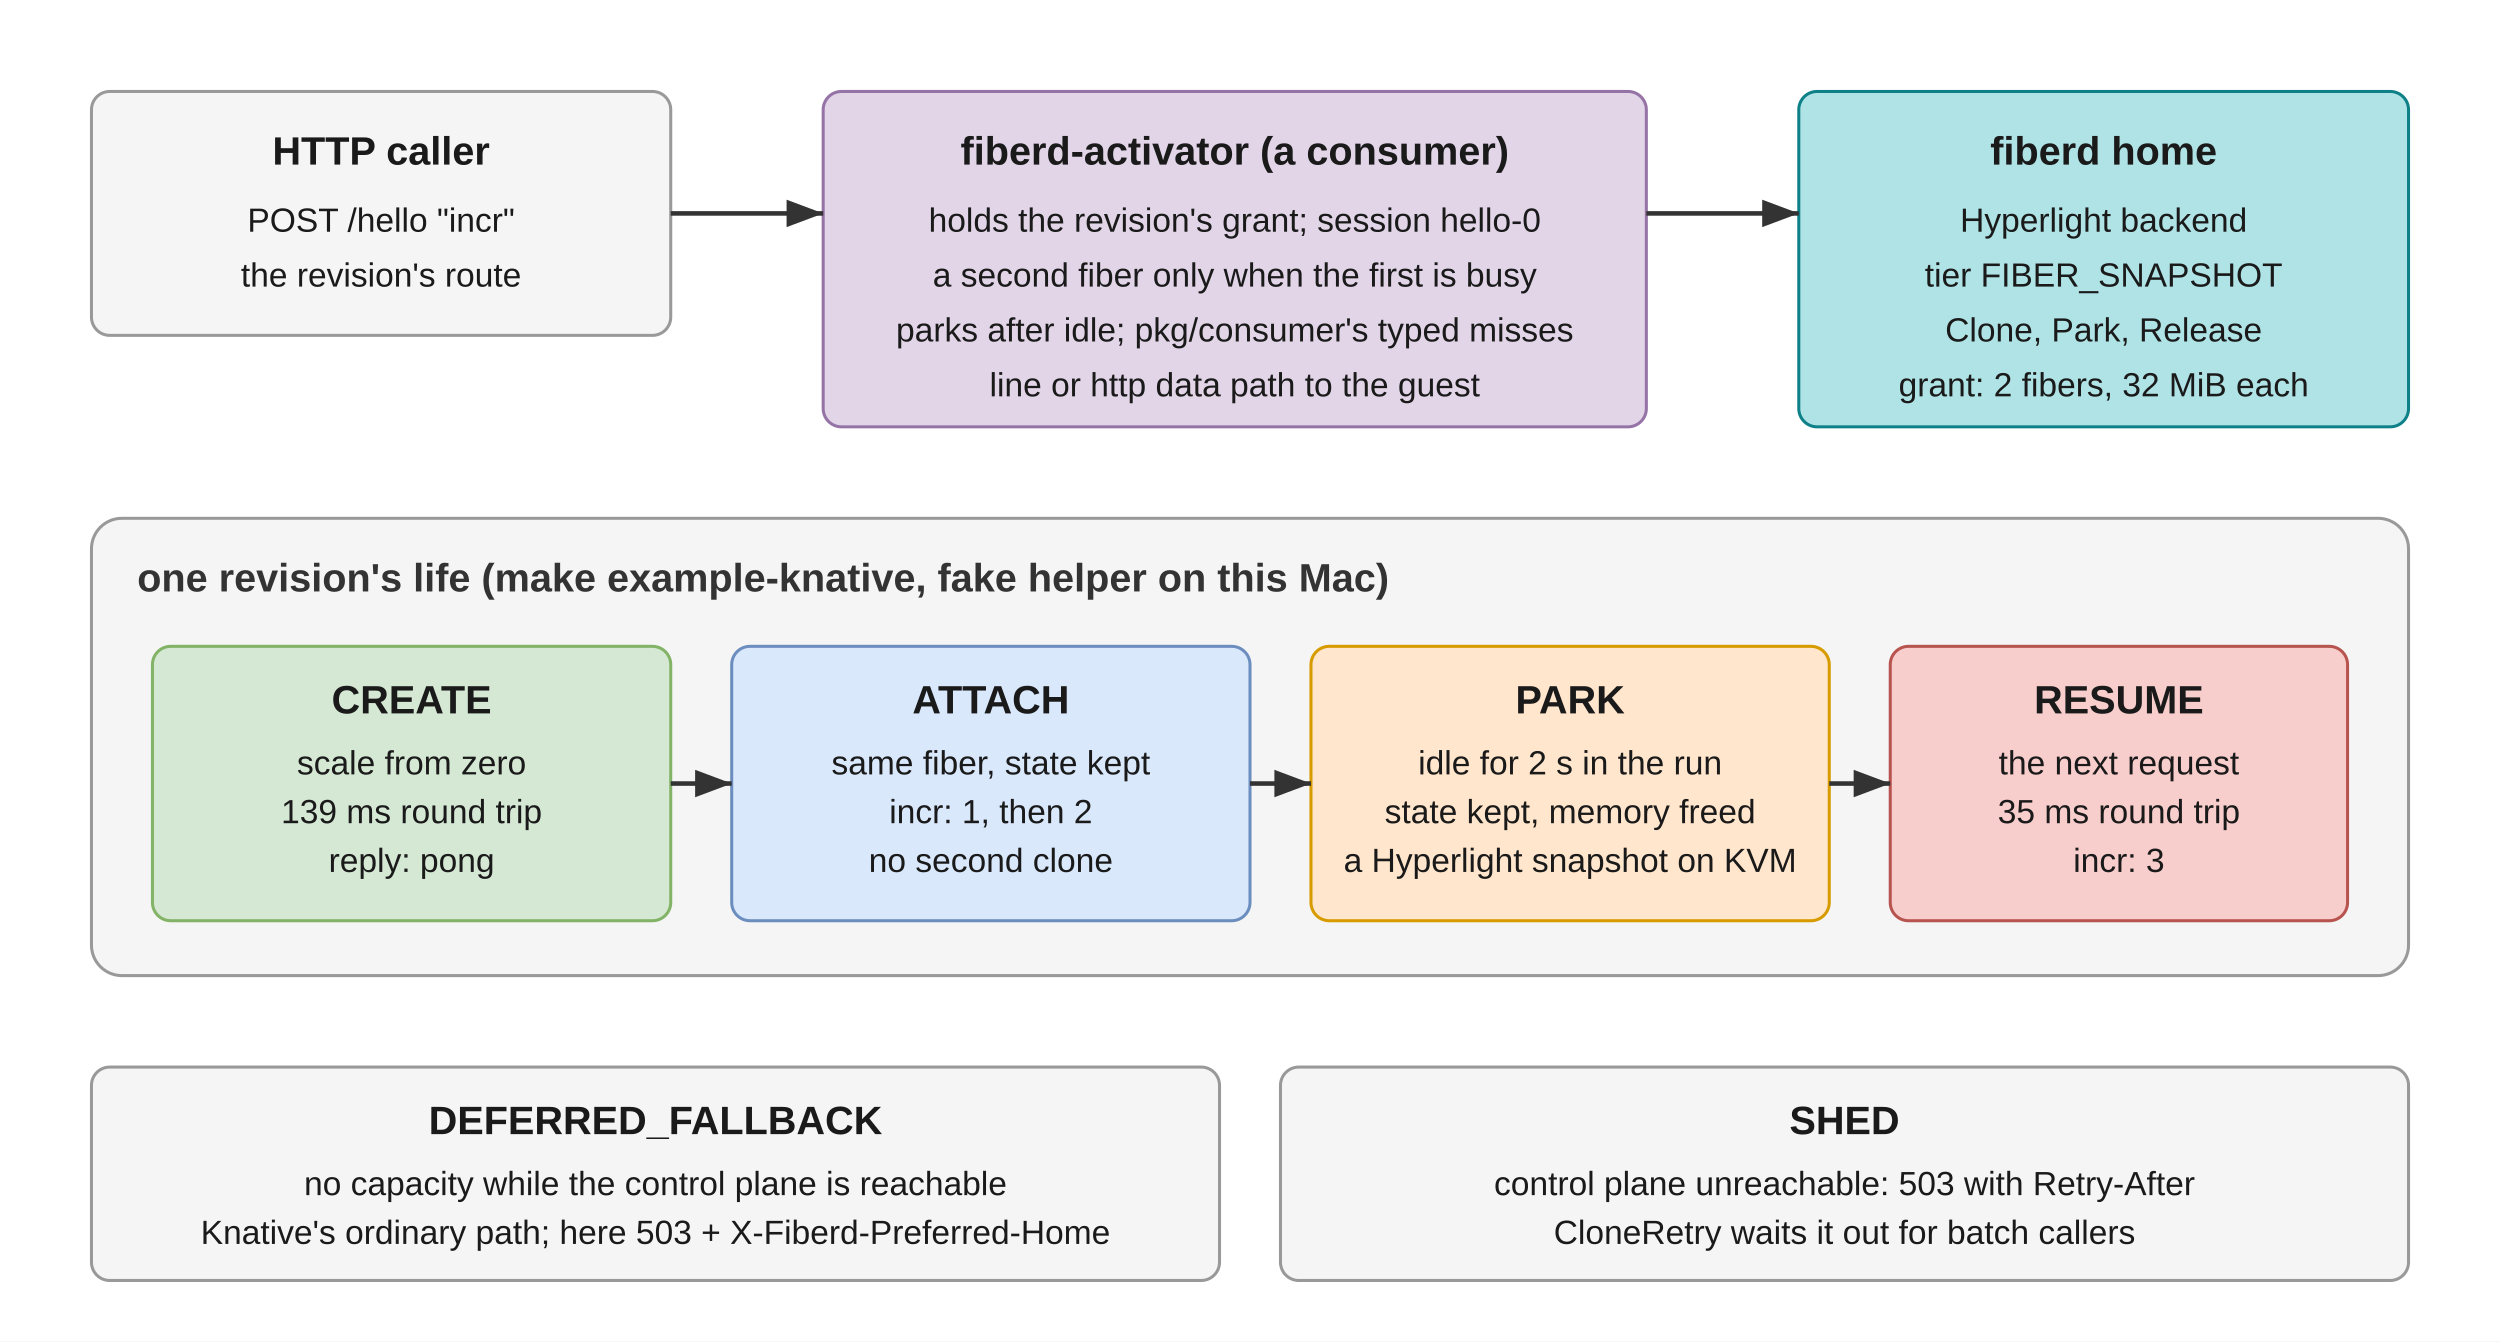
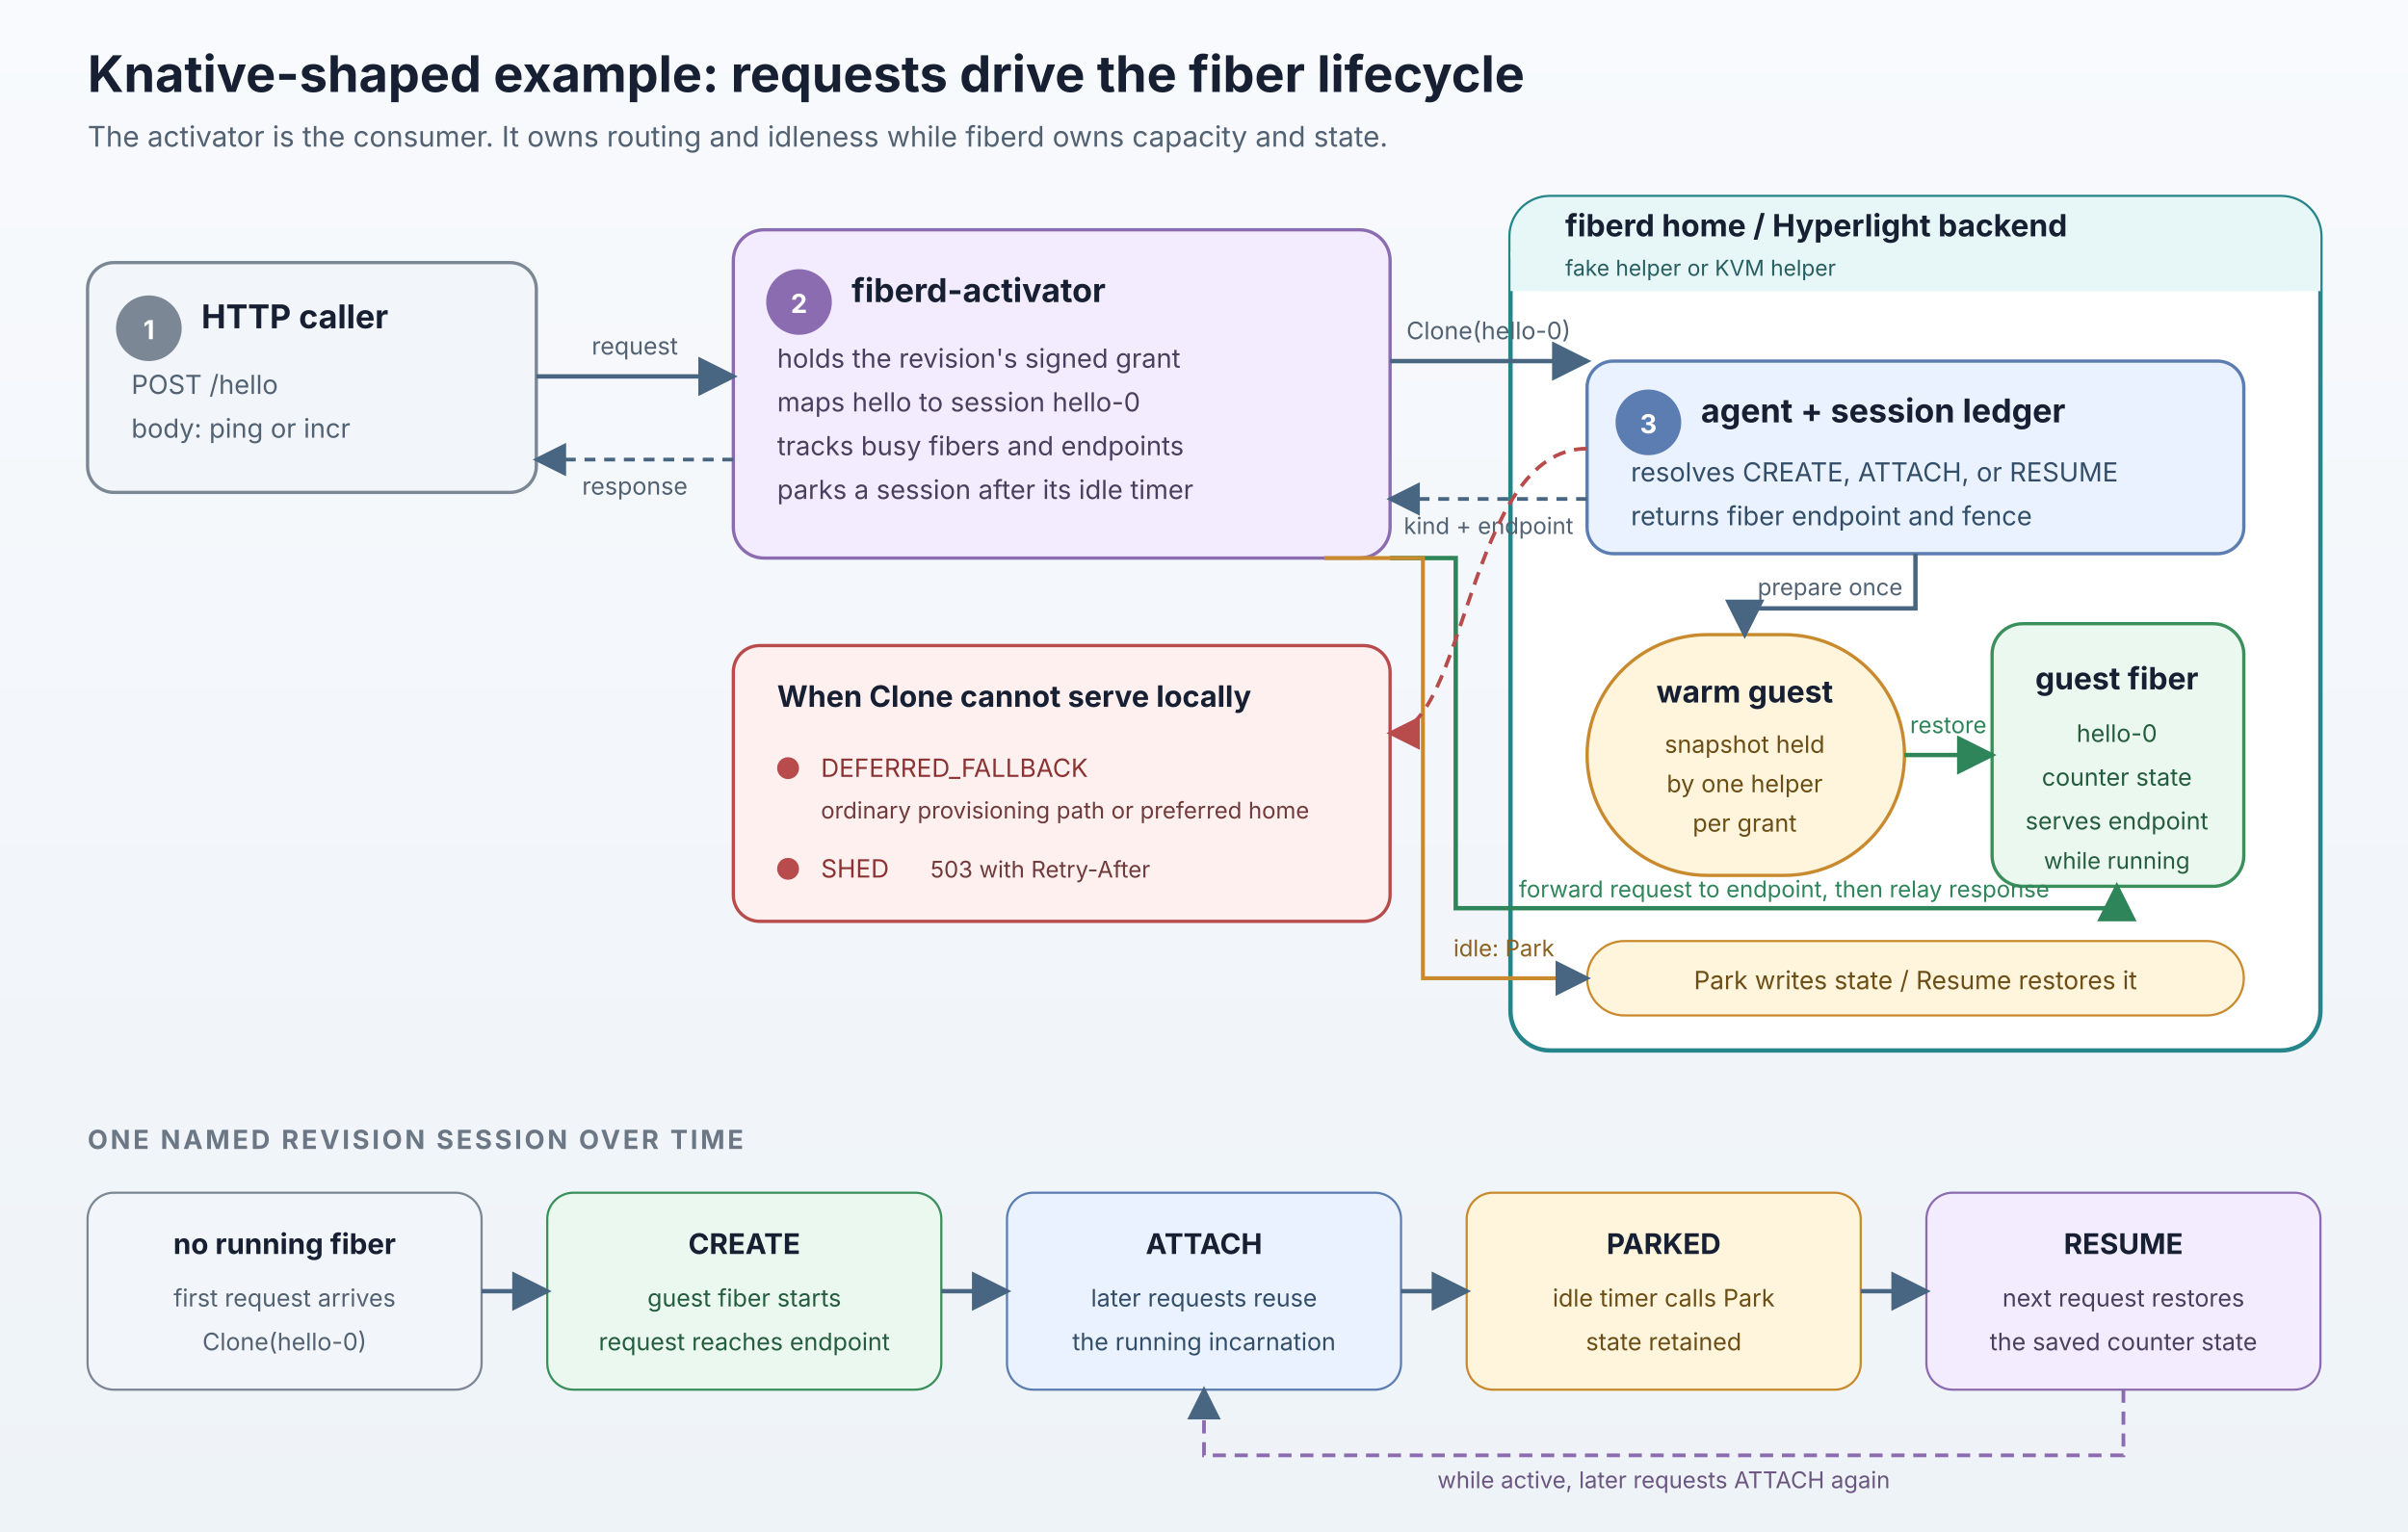
- <svg xmlns="http://www.w3.org/2000/svg" width="820" height="440" viewBox="0 0 820 440" font-family="Helvetica Neue, Arial, sans-serif">
+ <svg xmlns="http://www.w3.org/2000/svg" width="1100" height="700" viewBox="0 0 1100 700" font-family="Inter, Helvetica Neue, Arial, sans-serif">
  <defs>
-     <marker id="arw" markerWidth="10" markerHeight="10" refX="8" refY="3" orient="auto" markerUnits="strokeWidth">
-       <path d="M0,0 L8,3 L0,6 Z" fill="#333" />
+     <linearGradient id="page" x1="0" y1="0" x2="0" y2="1">
+       <stop offset="0" stop-color="#F8FAFD" />
+       <stop offset="1" stop-color="#EEF3F8" />
+     </linearGradient>
+     <marker id="arrow" markerWidth="9" markerHeight="9" refX="8" refY="4.5" orient="auto">
+       <path d="M0 0L9 4.5L0 9Z" fill="#486581" />
+     </marker>
+     <marker id="arrowGreen" markerWidth="9" markerHeight="9" refX="8" refY="4.5" orient="auto">
+       <path d="M0 0L9 4.5L0 9Z" fill="#2F855A" />
+     </marker>
+     <marker id="arrowRed" markerWidth="9" markerHeight="9" refX="8" refY="4.5" orient="auto">
+       <path d="M0 0L9 4.5L0 9Z" fill="#B84B4B" />
    </marker>
  </defs>
-   <rect width="820" height="440" fill="#ffffff" />
-   <rect x="30" y="30" width="190" height="80" rx="6" fill="#f5f5f5" stroke="#999" />
-   <text x="125" y="54" text-anchor="middle" font-size="13" font-weight="600" fill="#1a1a1a">HTTP caller</text>
-   <text x="125" y="76" text-anchor="middle" font-size="11" fill="#1a1a1a">POST /hello  "incr"</text>
-   <text x="125" y="94" text-anchor="middle" font-size="11" fill="#1a1a1a">the revision's route</text>
-   <rect x="270" y="30" width="270" height="110" rx="6" fill="#e1d5e7" stroke="#9673a6" />
-   <text x="405" y="54" text-anchor="middle" font-size="13" font-weight="600" fill="#1a1a1a">fiberd-activator (a consumer)</text>
-   <text x="405" y="76" text-anchor="middle" font-size="11" fill="#1a1a1a">holds the revision's grant; session hello-0</text>
-   <text x="405" y="94" text-anchor="middle" font-size="11" fill="#1a1a1a">a second fiber only when the first is busy</text>
-   <text x="405" y="112" text-anchor="middle" font-size="11" fill="#1a1a1a">parks after idle; pkg/consumer's typed misses</text>
-   <text x="405" y="130" text-anchor="middle" font-size="11" fill="#1a1a1a">line or http data path to the guest</text>
-   <rect x="590" y="30" width="200" height="110" rx="6" fill="#b0e3e6" stroke="#0e8088" />
-   <text x="690" y="54" text-anchor="middle" font-size="13" font-weight="600" fill="#1a1a1a">fiberd home</text>
-   <text x="690" y="76" text-anchor="middle" font-size="11" fill="#1a1a1a">Hyperlight backend</text>
-   <text x="690" y="94" text-anchor="middle" font-size="11" fill="#1a1a1a">tier FIBER_SNAPSHOT</text>
-   <text x="690" y="112" text-anchor="middle" font-size="11" fill="#1a1a1a">Clone, Park, Release</text>
-   <text x="690" y="130" text-anchor="middle" font-size="11" fill="#1a1a1a">grant: 2 fibers, 32 MiB each</text>
-   <polyline points="220,70 270,70" fill="none" stroke="#333" stroke-width="1.5" marker-end="url(#arw)" />
-   <polyline points="540,70 590,70" fill="none" stroke="#333" stroke-width="1.5" marker-end="url(#arw)" />
-   <rect x="30" y="170" width="760" height="150" rx="10" fill="#f5f5f5" stroke="#999" />
-   <text x="45" y="194" font-size="13" font-weight="600" fill="#333">one revision's life (make example-knative, fake helper on this Mac)</text>
-   <rect x="50" y="212" width="170" height="90" rx="6" fill="#d5e8d4" stroke="#82b366" />
-   <text x="135" y="234" text-anchor="middle" font-size="13" font-weight="600" fill="#1a1a1a">CREATE</text>
-   <text x="135" y="254" text-anchor="middle" font-size="11" fill="#1a1a1a">scale from zero</text>
-   <text x="135" y="270" text-anchor="middle" font-size="11" fill="#1a1a1a">139 ms round trip</text>
-   <text x="135" y="286" text-anchor="middle" font-size="11" fill="#1a1a1a">reply: pong</text>
-   <rect x="240" y="212" width="170" height="90" rx="6" fill="#dae8fc" stroke="#6c8ebf" />
-   <text x="325" y="234" text-anchor="middle" font-size="13" font-weight="600" fill="#1a1a1a">ATTACH</text>
-   <text x="325" y="254" text-anchor="middle" font-size="11" fill="#1a1a1a">same fiber, state kept</text>
-   <text x="325" y="270" text-anchor="middle" font-size="11" fill="#1a1a1a">incr: 1, then 2</text>
-   <text x="325" y="286" text-anchor="middle" font-size="11" fill="#1a1a1a">no second clone</text>
-   <rect x="430" y="212" width="170" height="90" rx="6" fill="#ffe6cc" stroke="#d79b00" />
-   <text x="515" y="234" text-anchor="middle" font-size="13" font-weight="600" fill="#1a1a1a">PARK</text>
-   <text x="515" y="254" text-anchor="middle" font-size="11" fill="#1a1a1a">idle for 2 s in the run</text>
-   <text x="515" y="270" text-anchor="middle" font-size="11" fill="#1a1a1a">state kept, memory freed</text>
-   <text x="515" y="286" text-anchor="middle" font-size="11" fill="#1a1a1a">a Hyperlight snapshot on KVM</text>
-   <rect x="620" y="212" width="150" height="90" rx="6" fill="#f8cecc" stroke="#b85450" />
-   <text x="695" y="234" text-anchor="middle" font-size="13" font-weight="600" fill="#1a1a1a">RESUME</text>
-   <text x="695" y="254" text-anchor="middle" font-size="11" fill="#1a1a1a">the next request</text>
-   <text x="695" y="270" text-anchor="middle" font-size="11" fill="#1a1a1a">35 ms round trip</text>
-   <text x="695" y="286" text-anchor="middle" font-size="11" fill="#1a1a1a">incr: 3</text>
-   <polyline points="220,257 240,257" fill="none" stroke="#333" stroke-width="1.5" marker-end="url(#arw)" />
-   <polyline points="410,257 430,257" fill="none" stroke="#333" stroke-width="1.5" marker-end="url(#arw)" />
-   <polyline points="600,257 620,257" fill="none" stroke="#333" stroke-width="1.5" marker-end="url(#arw)" />
-   <rect x="30" y="350" width="370" height="70" rx="6" fill="#f5f5f5" stroke="#999" />
-   <text x="215" y="372" text-anchor="middle" font-size="13" font-weight="600" fill="#1a1a1a">DEFERRED_FALLBACK</text>
-   <text x="215" y="392" text-anchor="middle" font-size="11" fill="#1a1a1a">no capacity while the control plane is reachable</text>
-   <text x="215" y="408" text-anchor="middle" font-size="11" fill="#1a1a1a">Knative's ordinary path; here 503 + X-Fiberd-Preferred-Home</text>
-   <rect x="420" y="350" width="370" height="70" rx="6" fill="#f5f5f5" stroke="#999" />
-   <text x="605" y="372" text-anchor="middle" font-size="13" font-weight="600" fill="#1a1a1a">SHED</text>
-   <text x="605" y="392" text-anchor="middle" font-size="11" fill="#1a1a1a">control plane unreachable: 503 with Retry-After</text>
-   <text x="605" y="408" text-anchor="middle" font-size="11" fill="#1a1a1a">CloneRetry waits it out for batch callers</text>
+   <rect width="1100" height="700" fill="url(#page)" />
+   <text x="40" y="42" font-size="23" font-weight="700" fill="#172033">Knative-shaped example: requests drive the fiber lifecycle</text>
+   <text x="40" y="67" font-size="13" fill="#526273">The activator is the consumer. It owns routing and idleness while fiberd owns capacity and state.</text>
+   <rect x="40" y="120" width="205" height="105" rx="12" fill="#F2F5F9" stroke="#7B8794" stroke-width="1.5" />
+   <circle cx="68" cy="150" r="15" fill="#7B8794" />
+   <text x="68" y="155" text-anchor="middle" font-size="12" font-weight="700" fill="#FFFFFF">1</text>
+   <text x="92" y="150" font-size="15" font-weight="700" fill="#172033">HTTP caller</text>
+   <text x="60" y="180" font-size="12" fill="#526273">POST /hello</text>
+   <text x="60" y="200" font-size="12" fill="#526273">body: ping or incr</text>
+   <rect x="335" y="105" width="300" height="150" rx="14" fill="#F3ECFF" stroke="#8B6CB0" stroke-width="1.5" />
+   <circle cx="365" cy="138" r="15" fill="#8B6CB0" />
+   <text x="365" y="143" text-anchor="middle" font-size="12" font-weight="700" fill="#FFFFFF">2</text>
+   <text x="389" y="138" font-size="15" font-weight="700" fill="#172033">fiberd-activator</text>
+   <text x="355" y="168" font-size="12" fill="#4A3F5C">holds the revision's signed grant</text>
+   <text x="355" y="188" font-size="12" fill="#4A3F5C">maps hello to session hello-0</text>
+   <text x="355" y="208" font-size="12" fill="#4A3F5C">tracks busy fibers and endpoints</text>
+   <text x="355" y="228" font-size="12" fill="#4A3F5C">parks a session after its idle timer</text>
+   <path d="M245 172H335" fill="none" stroke="#486581" stroke-width="2" marker-end="url(#arrow)" />
+   <text x="290" y="162" text-anchor="middle" font-size="11" fill="#526273">request</text>
+   <path d="M335 210H245" fill="none" stroke="#486581" stroke-width="1.7" stroke-dasharray="5 4" marker-end="url(#arrow)" />
+   <text x="290" y="226" text-anchor="middle" font-size="11" fill="#526273">response</text>
+   <rect x="690" y="90" width="370" height="390" rx="18" fill="#FFFFFF" stroke="#25858A" stroke-width="2" />
+   <rect x="690" y="90" width="370" height="43" rx="18" fill="#E7F7F7" />
+   <rect x="690" y="115" width="370" height="18" fill="#E7F7F7" />
+   <text x="715" y="108" font-size="14" font-weight="700" fill="#172033">fiberd home / Hyperlight backend</text>
+   <text x="715" y="126" font-size="10" fill="#285E61">fake helper or KVM helper</text>
+   <rect x="725" y="165" width="300" height="88" rx="12" fill="#EAF2FF" stroke="#5B7DB1" stroke-width="1.5" />
+   <circle cx="753" cy="193" r="15" fill="#5B7DB1" />
+   <text x="753" y="198" text-anchor="middle" font-size="12" font-weight="700" fill="#FFFFFF">3</text>
+   <text x="777" y="193" font-size="15" font-weight="700" fill="#172033">agent + session ledger</text>
+   <text x="745" y="220" font-size="12" fill="#334E68">resolves CREATE, ATTACH, or RESUME</text>
+   <text x="745" y="240" font-size="12" fill="#334E68">returns fiber endpoint and fence</text>
+   <path d="M635 165H725" fill="none" stroke="#486581" stroke-width="2" marker-end="url(#arrow)" />
+   <text x="680" y="155" text-anchor="middle" font-size="11" fill="#526273">Clone(hello-0)</text>
+   <path d="M725 228H635" fill="none" stroke="#486581" stroke-width="1.7" stroke-dasharray="5 4" marker-end="url(#arrow)" />
+   <text x="680" y="244" text-anchor="middle" font-size="10.5" fill="#526273">kind + endpoint</text>
+   <rect x="725" y="290" width="145" height="110" rx="55" fill="#FFF4DC" stroke="#C98A2E" stroke-width="1.5" />
+   <text x="797" y="321" text-anchor="middle" font-size="14" font-weight="700" fill="#172033">warm guest</text>
+   <text x="797" y="344" text-anchor="middle" font-size="11" fill="#6B4E16">snapshot held</text>
+   <text x="797" y="362" text-anchor="middle" font-size="11" fill="#6B4E16">by one helper</text>
+   <text x="797" y="380" text-anchor="middle" font-size="11" fill="#6B4E16">per grant</text>
+   <rect x="910" y="285" width="115" height="120" rx="14" fill="#EAF8EF" stroke="#3A8F5B" stroke-width="1.5" />
+   <text x="967" y="315" text-anchor="middle" font-size="14" font-weight="700" fill="#172033">guest fiber</text>
+   <text x="967" y="339" text-anchor="middle" font-size="11" fill="#245C3D">hello-0</text>
+   <text x="967" y="359" text-anchor="middle" font-size="11" fill="#245C3D">counter state</text>
+   <text x="967" y="379" text-anchor="middle" font-size="11" fill="#245C3D">serves endpoint</text>
+   <text x="967" y="397" text-anchor="middle" font-size="10.5" fill="#245C3D">while running</text>
+   <path d="M875 253V278H797V290" fill="none" stroke="#486581" stroke-width="2" marker-end="url(#arrow)" />
+   <text x="836" y="272" text-anchor="middle" font-size="10.5" fill="#526273">prepare once</text>
+   <path d="M870 345H910" fill="none" stroke="#2F855A" stroke-width="2" marker-end="url(#arrowGreen)" />
+   <text x="890" y="335" text-anchor="middle" font-size="10.5" fill="#2F855A">restore</text>
+   <path d="M635 255H665V415H967V405" fill="none" stroke="#2F855A" stroke-width="2" marker-end="url(#arrowGreen)" />
+   <text x="815" y="410" text-anchor="middle" font-size="10.5" fill="#2F855A">forward request to endpoint, then relay response</text>
+   <rect x="725" y="430" width="300" height="34" rx="17" fill="#FFF4DC" stroke="#C98A2E" />
+   <text x="875" y="452" text-anchor="middle" font-size="11.5" fill="#6B4E16">Park writes state / Resume restores it</text>
+   <path d="M605 255H650V447H725" fill="none" stroke="#C98A2E" stroke-width="1.8" marker-end="url(#arrow)" />
+   <text x="687" y="437" text-anchor="middle" font-size="10.5" fill="#8A611F">idle: Park</text>
+   <rect x="335" y="295" width="300" height="126" rx="12" fill="#FFF0F0" stroke="#B84B4B" stroke-width="1.5" />
+   <text x="355" y="323" font-size="13.5" font-weight="700" fill="#172033">When Clone cannot serve locally</text>
+   <circle cx="360" cy="351" r="5" fill="#B84B4B" />
+   <text x="375" y="355" font-size="11.5" fill="#8B3333">DEFERRED_FALLBACK</text>
+   <text x="375" y="374" font-size="10.5" fill="#6F3A3A">ordinary provisioning path or preferred home</text>
+   <circle cx="360" cy="397" r="5" fill="#B84B4B" />
+   <text x="375" y="401" font-size="11.5" fill="#8B3333">SHED</text>
+   <text x="425" y="401" font-size="10.5" fill="#6F3A3A">503 with Retry-After</text>
+   <path d="M725 205C670 205 670 335 635 335" fill="none" stroke="#B84B4B" stroke-width="1.7" stroke-dasharray="6 4" marker-end="url(#arrowRed)" />
+   <text x="40" y="525" font-size="12" font-weight="700" fill="#6B7785" letter-spacing="1.2">ONE NAMED REVISION SESSION OVER TIME</text>
+   <rect x="40" y="545" width="180" height="90" rx="12" fill="#F2F5F9" stroke="#7B8794" />
+   <text x="130" y="573" text-anchor="middle" font-size="13" font-weight="700" fill="#172033">no running fiber</text>
+   <text x="130" y="597" text-anchor="middle" font-size="11" fill="#526273">first request arrives</text>
+   <text x="130" y="617" text-anchor="middle" font-size="11" fill="#526273">Clone(hello-0)</text>
+   <rect x="250" y="545" width="180" height="90" rx="12" fill="#EAF8EF" stroke="#3A8F5B" />
+   <text x="340" y="573" text-anchor="middle" font-size="13" font-weight="700" fill="#172033">CREATE</text>
+   <text x="340" y="597" text-anchor="middle" font-size="11" fill="#245C3D">guest fiber starts</text>
+   <text x="340" y="617" text-anchor="middle" font-size="11" fill="#245C3D">request reaches endpoint</text>
+   <rect x="460" y="545" width="180" height="90" rx="12" fill="#EAF2FF" stroke="#5B7DB1" />
+   <text x="550" y="573" text-anchor="middle" font-size="13" font-weight="700" fill="#172033">ATTACH</text>
+   <text x="550" y="597" text-anchor="middle" font-size="11" fill="#334E68">later requests reuse</text>
+   <text x="550" y="617" text-anchor="middle" font-size="11" fill="#334E68">the running incarnation</text>
+   <rect x="670" y="545" width="180" height="90" rx="12" fill="#FFF4DC" stroke="#C98A2E" />
+   <text x="760" y="573" text-anchor="middle" font-size="13" font-weight="700" fill="#172033">PARKED</text>
+   <text x="760" y="597" text-anchor="middle" font-size="11" fill="#6B4E16">idle timer calls Park</text>
+   <text x="760" y="617" text-anchor="middle" font-size="11" fill="#6B4E16">state retained</text>
+   <rect x="880" y="545" width="180" height="90" rx="12" fill="#F3ECFF" stroke="#8B6CB0" />
+   <text x="970" y="573" text-anchor="middle" font-size="13" font-weight="700" fill="#172033">RESUME</text>
+   <text x="970" y="597" text-anchor="middle" font-size="11" fill="#4A3F5C">next request restores</text>
+   <text x="970" y="617" text-anchor="middle" font-size="11" fill="#4A3F5C">the saved counter state</text>
+   <path d="M220 590H250" fill="none" stroke="#486581" stroke-width="2" marker-end="url(#arrow)" />
+   <path d="M430 590H460" fill="none" stroke="#486581" stroke-width="2" marker-end="url(#arrow)" />
+   <path d="M640 590H670" fill="none" stroke="#486581" stroke-width="2" marker-end="url(#arrow)" />
+   <path d="M850 590H880" fill="none" stroke="#486581" stroke-width="2" marker-end="url(#arrow)" />
+   <path d="M970 635V665H550V635" fill="none" stroke="#8B6CB0" stroke-width="1.7" stroke-dasharray="6 4" marker-end="url(#arrow)" />
+   <text x="760" y="680" text-anchor="middle" font-size="10.5" fill="#6B5680">while active, later requests ATTACH again</text>
</svg>
